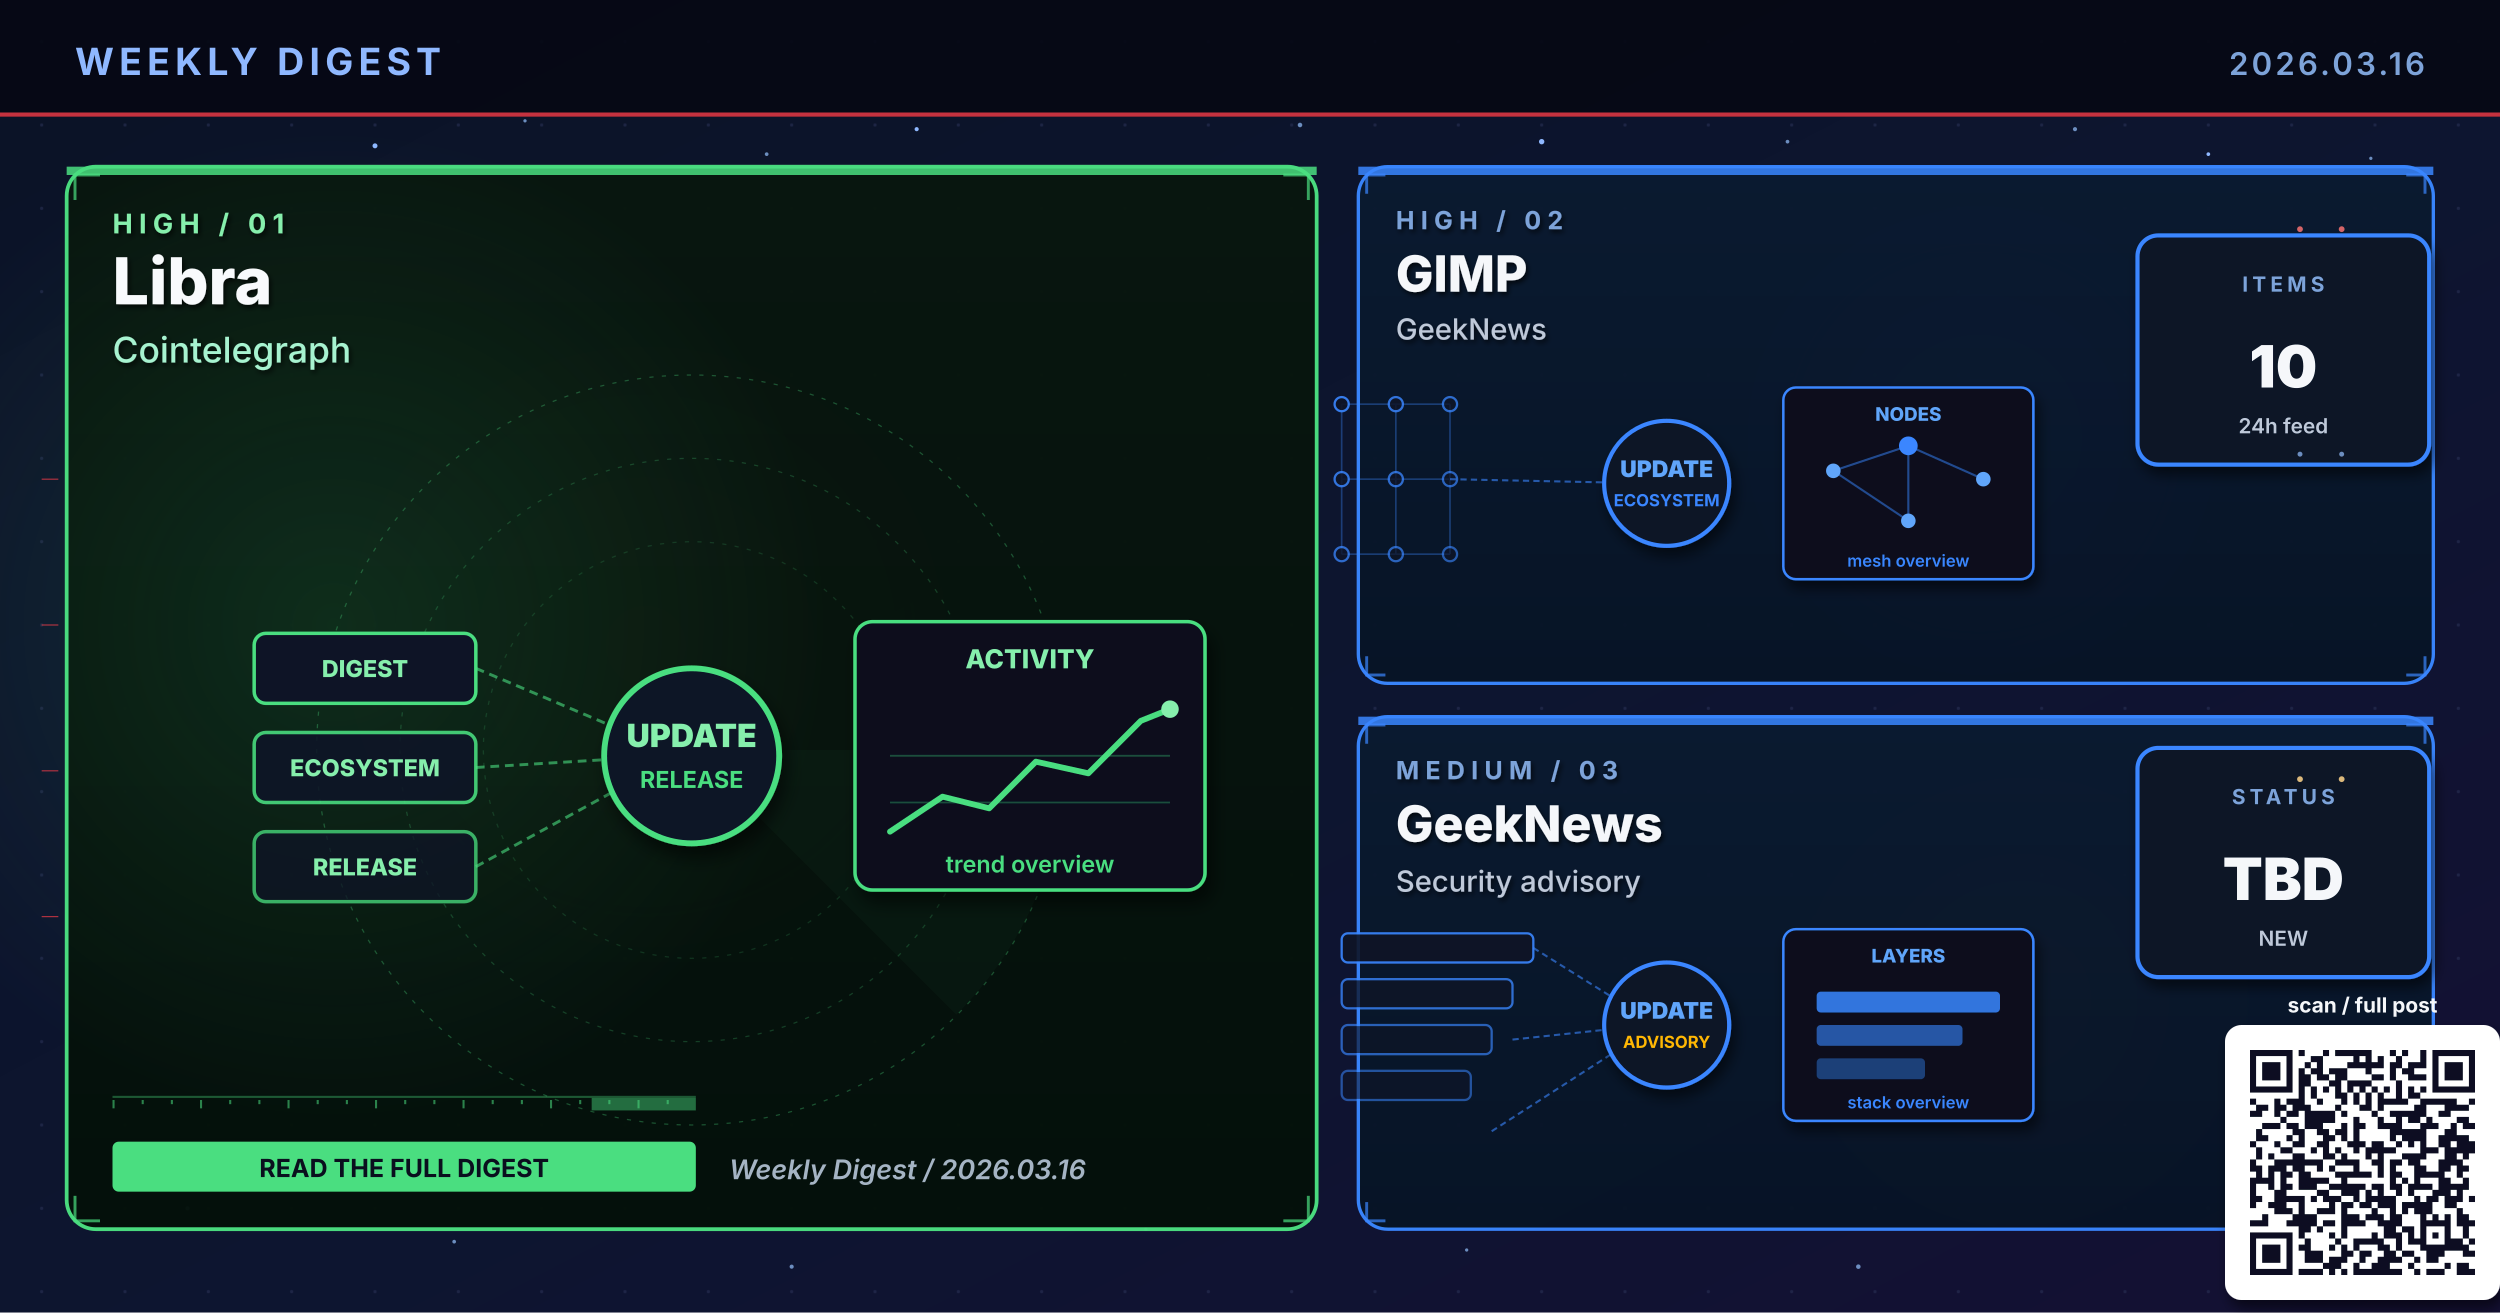
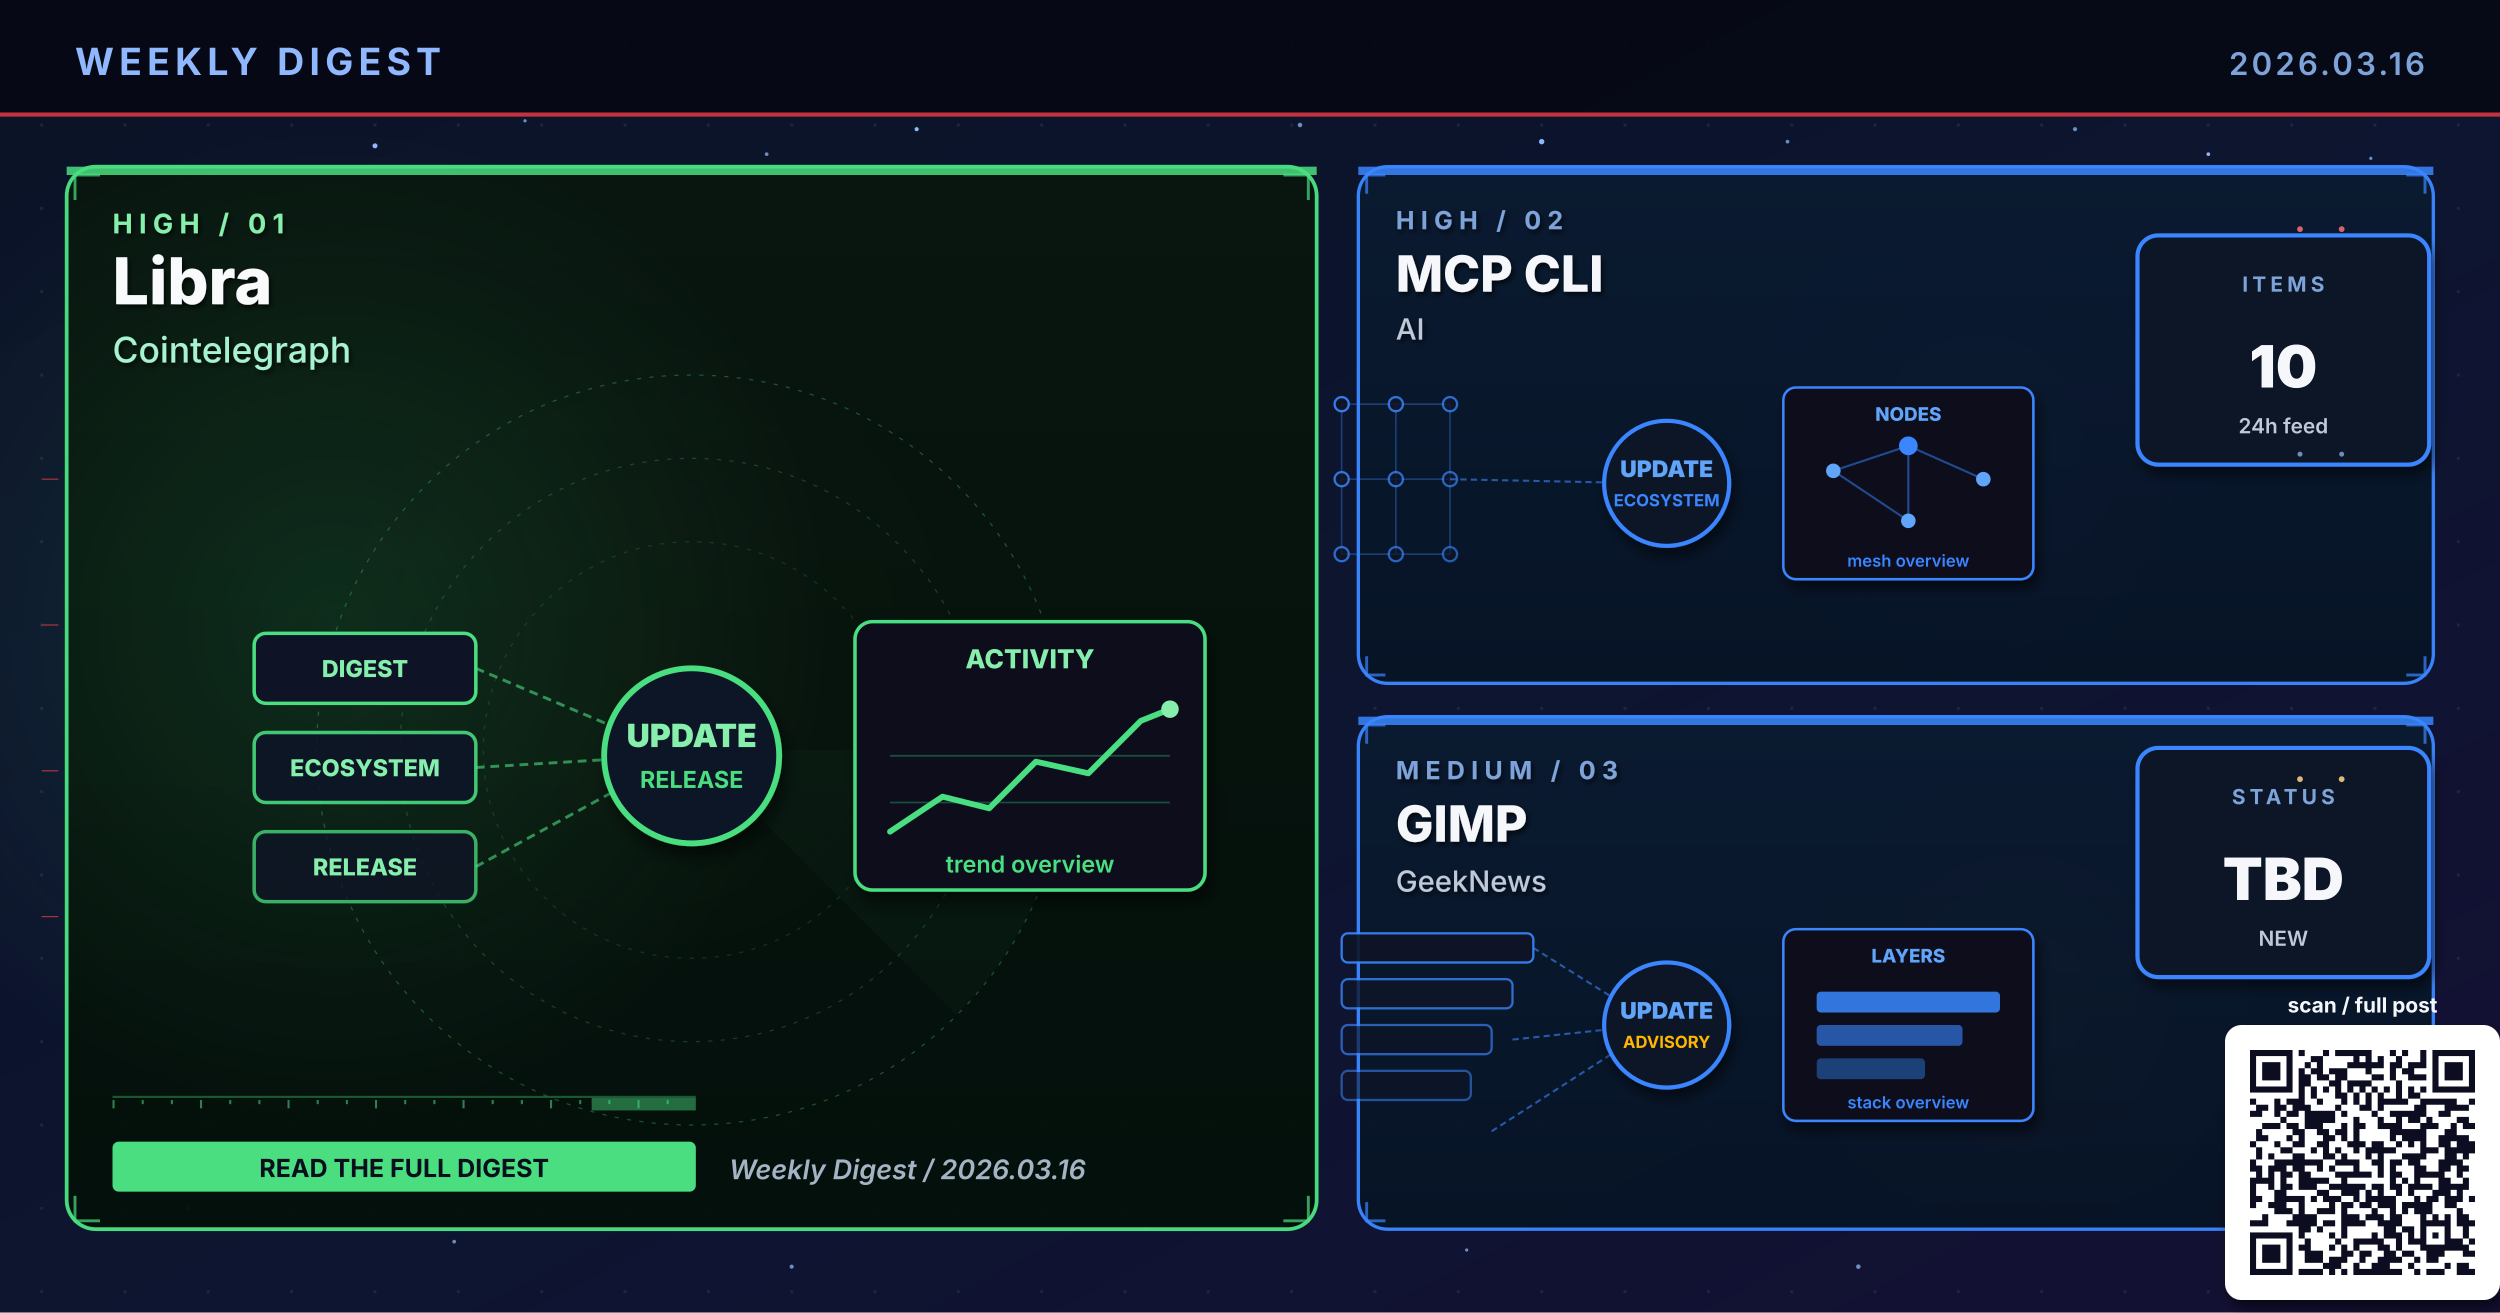
- <svg xmlns="http://www.w3.org/2000/svg" viewBox="0 0 1200 630" width="1200" height="630" role="img" aria-label="Weekly digest cover 2026.03.16: Libra, GIMP, GeekNews">
+ <svg xmlns="http://www.w3.org/2000/svg" viewBox="0 0 1200 630" width="1200" height="630" role="img" aria-label="Weekly digest cover 2026.03.16: Libra, MCP CLI, GIMP">
  <defs>
    <linearGradient id="bgSpread" x1="0%" y1="0%" x2="100%" y2="100%">
      <stop offset="0%" stop-color="#0B1326" />
      <stop offset="55%" stop-color="#0D1530" />
      <stop offset="100%" stop-color="#141034" />
    </linearGradient>
    <linearGradient id="heroPanel" x1="0%" y1="0%" x2="0%" y2="100%">
      <stop offset="0%" stop-color="#1A0A08" />
      <stop offset="100%" stop-color="#110608" />
    </linearGradient>
    <linearGradient id="heroPanelBlue" x1="0%" y1="0%" x2="0%" y2="100%">
      <stop offset="0%" stop-color="#0A1A30" />
      <stop offset="100%" stop-color="#071426" />
    </linearGradient>
    <linearGradient id="heroPanelAmber" x1="0%" y1="0%" x2="0%" y2="100%">
      <stop offset="0%" stop-color="#1A1208" />
      <stop offset="100%" stop-color="#120E06" />
    </linearGradient>
    <linearGradient id="heroPanelGreen" x1="0%" y1="0%" x2="0%" y2="100%">
      <stop offset="0%" stop-color="#08160E" />
      <stop offset="100%" stop-color="#04100A" />
    </linearGradient>
    <linearGradient id="heroPanelPurple" x1="0%" y1="0%" x2="0%" y2="100%">
      <stop offset="0%" stop-color="#110629" />
      <stop offset="100%" stop-color="#0A0418" />
    </linearGradient>
    <radialGradient id="hotRed" cx="50%" cy="50%" r="50%">
      <stop offset="0%" stop-color="#E63946" stop-opacity="0.6" />
      <stop offset="100%" stop-color="#E63946" stop-opacity="0" />
    </radialGradient>
    <radialGradient id="hotBlue" cx="50%" cy="50%" r="50%">
      <stop offset="0%" stop-color="#3A86FF" stop-opacity="0.5" />
      <stop offset="100%" stop-color="#3A86FF" stop-opacity="0" />
    </radialGradient>
    <radialGradient id="hotAmber" cx="50%" cy="50%" r="50%">
      <stop offset="0%" stop-color="#FFB703" stop-opacity="0.45" />
      <stop offset="100%" stop-color="#FFB703" stop-opacity="0" />
    </radialGradient>
    <radialGradient id="hotGreen" cx="50%" cy="50%" r="50%">
      <stop offset="0%" stop-color="#4ADE80" stop-opacity="0.45" />
      <stop offset="100%" stop-color="#4ADE80" stop-opacity="0" />
    </radialGradient>
    <radialGradient id="hotPurple" cx="50%" cy="50%" r="50%">
      <stop offset="0%" stop-color="#A78BFA" stop-opacity="0.45" />
      <stop offset="100%" stop-color="#A78BFA" stop-opacity="0" />
    </radialGradient>
    <pattern id="envGrid" x="0" y="0" width="40" height="40" patternUnits="userSpaceOnUse">
      <circle cx="20" cy="20" r="0.8" fill="#2A3256" opacity="0.55" />
    </pattern>
    <filter id="softShadow" x="-10%" y="-10%" width="130%" height="130%">
      <feGaussianBlur in="SourceAlpha" stdDeviation="3" />
      <feOffset dx="2" dy="4" />
      <feComponentTransfer>
        <feFuncA type="linear" slope="0.55" />
      </feComponentTransfer>
      <feMerge>
        <feMergeNode />
        <feMergeNode in="SourceGraphic" />
      </feMerge>
    </filter>
    <filter id="textShadow" x="-10%" y="-10%" width="130%" height="130%">
      <feGaussianBlur in="SourceAlpha" stdDeviation="1.2" />
      <feOffset dx="1" dy="1.5" />
      <feComponentTransfer>
        <feFuncA type="linear" slope="0.7" />
      </feComponentTransfer>
      <feMerge>
        <feMergeNode />
        <feMergeNode in="SourceGraphic" />
      </feMerge>
    </filter>
  </defs>
  <rect width="1200" height="630" fill="url(#bgSpread)" />
  <rect width="1200" height="630" fill="url(#envGrid)" />
  <circle cx="310" cy="310" r="160" fill="url(#hotRed)">
    <animate attributeName="opacity" values="0.6;1;0.6" dur="5.8s" repeatCount="indefinite" />
  </circle>
  <circle cx="950" cy="210" r="120" fill="url(#hotBlue)">
    <animate attributeName="opacity" values="0.45;0.85;0.45" dur="6.4s" repeatCount="indefinite" />
  </circle>
  <circle cx="970" cy="480" r="110" fill="url(#hotAmber)">
    <animate attributeName="opacity" values="0.4;0.75;0.4" dur="7.1s" repeatCount="indefinite" />
  </circle>
  <g fill="#8FB8FF">
    <circle cx="180" cy="70" r="1.2">
      <animate attributeName="opacity" values="0.2;1;0.2" dur="3.4s" repeatCount="indefinite" />
    </circle>
    <circle cx="440" cy="62" r="1">
      <animate attributeName="opacity" values="0.2;0.9;0.2" dur="4.2s" repeatCount="indefinite" />
    </circle>
    <circle cx="740" cy="68" r="1.3">
      <animate attributeName="opacity" values="0.25;1;0.25" dur="3.9s" repeatCount="indefinite" />
    </circle>
    <circle cx="1060" cy="74" r="0.9">
      <animate attributeName="opacity" values="0.2;0.85;0.2" dur="5.1s" repeatCount="indefinite" />
    </circle>
    <circle cx="90" cy="580" r="1">
      <animate attributeName="opacity" values="0.15;0.8;0.15" dur="4.7s" repeatCount="indefinite" />
    </circle>
    <circle cx="550" cy="590" r="0.8">
      <animate attributeName="opacity" values="0.2;0.75;0.2" dur="3.6s" begin="0.5s" repeatCount="indefinite" />
    </circle>
  </g>
  <g fill="#7DA3D9" opacity="0.85">
    <circle cx="252" cy="58" r="0.8">
      <animate attributeName="opacity" values="0.15;0.7;0.15" dur="4.3s" repeatCount="indefinite" />
    </circle>
    <circle cx="368" cy="74" r="0.9">
      <animate attributeName="opacity" values="0.2;0.85;0.2" dur="3.8s" begin="0.4s" repeatCount="indefinite" />
    </circle>
    <circle cx="624" cy="60" r="1.1">
      <animate attributeName="opacity" values="0.25;0.95;0.25" dur="4.5s" repeatCount="indefinite" />
    </circle>
    <circle cx="858" cy="68" r="0.9">
      <animate attributeName="opacity" values="0.2;0.8;0.2" dur="3.6s" begin="0.6s" repeatCount="indefinite" />
    </circle>
    <circle cx="996" cy="62" r="1.0">
      <animate attributeName="opacity" values="0.2;0.9;0.2" dur="4.0s" begin="0.2s" repeatCount="indefinite" />
    </circle>
    <circle cx="1138" cy="76" r="0.8">
      <animate attributeName="opacity" values="0.15;0.7;0.15" dur="5.2s" begin="0.5s" repeatCount="indefinite" />
    </circle>
    <circle cx="218" cy="596" r="0.9">
      <animate attributeName="opacity" values="0.18;0.75;0.18" dur="4.6s" begin="0.3s" repeatCount="indefinite" />
    </circle>
    <circle cx="380" cy="608" r="1.0">
      <animate attributeName="opacity" values="0.2;0.85;0.2" dur="3.9s" begin="0.7s" repeatCount="indefinite" />
    </circle>
    <circle cx="704" cy="600" r="0.8">
      <animate attributeName="opacity" values="0.18;0.7;0.18" dur="4.2s" begin="0.4s" repeatCount="indefinite" />
    </circle>
    <circle cx="892" cy="608" r="1.1">
      <animate attributeName="opacity" values="0.22;0.9;0.22" dur="4.7s" begin="0.6s" repeatCount="indefinite" />
    </circle>
    <circle cx="1078" cy="600" r="0.9">
      <animate attributeName="opacity" values="0.2;0.85;0.2" dur="3.6s" begin="0.8s" repeatCount="indefinite" />
    </circle>
  </g>
  <rect x="0" y="0" width="1200" height="56" fill="#050813" opacity="0.92" />
  <text x="36" y="36" font-family="Inter, Helvetica, Arial, sans-serif" font-size="18" font-weight="700" fill="#8FB8FF" letter-spacing="2.5">WEEKLY DIGEST</text>
  <text x="1164" y="36" font-family="Inter, Helvetica, Arial, sans-serif" font-size="15" font-weight="600" fill="#7DA3D9" letter-spacing="1.5" text-anchor="end">2026.03.16</text>
  <rect x="0" y="54" width="1200" height="2" fill="#E63946" opacity="0.85">
    <animate attributeName="opacity" values="0.4;1;0.4" dur="4.8s" repeatCount="indefinite" />
  </rect>
  <rect x="32" y="80" width="600" height="510" rx="14" ry="14" fill="url(#heroPanelGreen)" stroke="#4ADE80" stroke-width="1.8" opacity="0.98" />
  <circle cx="160" cy="300" r="240" fill="url(#hotGreen)" opacity="0.28" />
  <rect x="32" y="80" width="600" height="4" fill="#4ADE80" opacity="0.85">
    <animate attributeName="opacity" values="0.5;1;0.5" dur="3.4s" repeatCount="indefinite" />
  </rect>
  <g filter="url(#textShadow)">
    <text x="54" y="112" font-family="Inter, Helvetica, Arial, sans-serif" font-size="13" font-weight="700" fill="#86EFAC" letter-spacing="3">HIGH  /  01</text>
    <text x="54" y="146" font-family="Inter, Helvetica, Arial, sans-serif" font-size="31" font-weight="800" fill="#F8FAFC">Libra</text>
    <text x="54" y="174" font-family="Inter, Helvetica, Arial, sans-serif" font-size="17" font-weight="500" fill="#A7F3D0">Cointelegraph</text>
  </g>
  <g transform="translate(332,360)" opacity="0.32">
    <circle r="180" fill="none" stroke="#4ADE80" stroke-width="0.6" stroke-dasharray="2 4" />
    <circle r="140" fill="none" stroke="#4ADE80" stroke-width="0.6" stroke-dasharray="2 4" opacity="0.7" />
    <circle r="100" fill="none" stroke="#4ADE80" stroke-width="0.6" stroke-dasharray="2 4" opacity="0.5" />
    <g>
      <path d="M0 0 L180 0 A180 180 0 0 1 127 127 Z" fill="#4ADE80" opacity="0.10" />
      <animateTransform attributeName="transform" type="rotate" from="0" to="360" dur="14s" repeatCount="indefinite" />
    </g>
  </g>
  <g stroke="#4ADE80" stroke-width="1.4" fill="none" opacity="0.7">
    <path d="M36 96 L36 84 L48 84" />
    <path d="M616 84 L628 84 L628 96" />
    <path d="M36 574 L36 586 L48 586" />
    <path d="M616 586 L628 586 L628 574" />
  </g>
  <g>
    <rect x="54" y="526" width="280" height="1" fill="#4ADE80" opacity="0.35" />
    <rect x="54" y="528" width="1" height="4" fill="#4ADE80" opacity="0.55" />
    <rect x="68" y="528" width="1" height="2" fill="#4ADE80" opacity="0.55" />
    <rect x="82" y="528" width="1" height="2" fill="#4ADE80" opacity="0.55" />
    <rect x="96" y="528" width="1" height="4" fill="#4ADE80" opacity="0.55" />
    <rect x="110" y="528" width="1" height="2" fill="#4ADE80" opacity="0.55" />
    <rect x="124" y="528" width="1" height="2" fill="#4ADE80" opacity="0.55" />
    <rect x="138" y="528" width="1" height="4" fill="#4ADE80" opacity="0.55" />
    <rect x="152" y="528" width="1" height="2" fill="#4ADE80" opacity="0.55" />
    <rect x="166" y="528" width="1" height="2" fill="#4ADE80" opacity="0.55" />
    <rect x="180" y="528" width="1" height="4" fill="#4ADE80" opacity="0.55" />
    <rect x="194" y="528" width="1" height="2" fill="#4ADE80" opacity="0.55" />
    <rect x="208" y="528" width="1" height="2" fill="#4ADE80" opacity="0.55" />
    <rect x="222" y="528" width="1" height="4" fill="#4ADE80" opacity="0.55" />
    <rect x="236" y="528" width="1" height="2" fill="#4ADE80" opacity="0.55" />
    <rect x="250" y="528" width="1" height="2" fill="#4ADE80" opacity="0.55" />
    <rect x="264" y="528" width="1" height="4" fill="#4ADE80" opacity="0.55" />
    <rect x="278" y="528" width="1" height="2" fill="#4ADE80" opacity="0.55" />
    <rect x="292" y="528" width="1" height="2" fill="#4ADE80" opacity="0.55" />
    <rect x="306" y="528" width="1" height="4" fill="#4ADE80" opacity="0.55" />
    <rect x="320" y="528" width="1" height="2" fill="#4ADE80" opacity="0.55" />
    <rect x="284" y="527" width="50" height="6" fill="#4ADE80" opacity="0.45">
      <animate attributeName="x" values="54;284;54" dur="6.4s" repeatCount="indefinite" />
      <animate attributeName="opacity" values="0.2;0.7;0.2" dur="6.4s" repeatCount="indefinite" />
    </rect>
  </g>
  <g transform="translate(332,360) scale(1.4)">
    <g font-family="Inter, monospace" font-size="8" font-weight="800">
      <g transform="translate(-150,-40)">
        <rect x="0" y="0" width="76" height="24" rx="4" fill="#0E1426" stroke="#4ADE80" stroke-width="1.2" />
        <text x="38" y="15" text-anchor="middle" fill="#86EFAC">DIGEST</text>
      </g>
      <g transform="translate(-150,-6)">
        <rect x="0" y="0" width="76" height="24" rx="4" fill="#0E1426" stroke="#4ADE80" stroke-width="1.2" opacity="0.88" />
        <text x="38" y="15" text-anchor="middle" fill="#86EFAC">ECOSYSTEM</text>
      </g>
      <g transform="translate(-150,28)">
        <rect x="0" y="0" width="76" height="24" rx="4" fill="#0E1426" stroke="#4ADE80" stroke-width="1.2" opacity="0.76" />
        <text x="38" y="15" text-anchor="middle" fill="#86EFAC">RELEASE</text>
      </g>
    </g>
    <g stroke="#4ADE80" stroke-width="1" stroke-dasharray="3 2" fill="none" opacity="0.6">
      <line x1="-74" y1="-28" x2="-8" y2="0" />
      <line x1="-74" y1="6" x2="-8" y2="2" />
      <line x1="-74" y1="40" x2="-8" y2="4" />
    </g>
    <g fill="#86EFAC">
      <circle r="2">
        <animateMotion path="M-74 -28 L-8 0" dur="2.2s" repeatCount="indefinite" />
      </circle>
      <circle r="2">
        <animateMotion path="M-74 6 L-8 2" dur="2s" begin="0.4s" repeatCount="indefinite" />
      </circle>
      <circle r="2">
        <animateMotion path="M-74 40 L-8 4" dur="2.4s" begin="0.8s" repeatCount="indefinite" />
      </circle>
    </g>
    <circle cx="0" cy="2" r="30" fill="#0A1326" stroke="#4ADE80" stroke-width="2" filter="url(#softShadow)">
      <animate attributeName="r" values="28;33;28" dur="3.4s" repeatCount="indefinite" />
    </circle>
    <text x="0" y="-1" text-anchor="middle" font-family="Inter, monospace" font-size="11" font-weight="900" fill="#86EFAC">UPDATE</text>
    <text x="0" y="13" text-anchor="middle" font-family="Inter, monospace" font-size="8" font-weight="700" fill="#4ADE80">RELEASE</text>
    <g transform="translate(56,-44)" filter="url(#softShadow)">
      <rect x="0" y="0" width="120" height="92" rx="6" fill="#0A0F1E" stroke="#4ADE80" stroke-width="1.2" />
      <text x="60" y="16" text-anchor="middle" font-family="Inter, monospace" font-size="9" font-weight="800" fill="#86EFAC">ACTIVITY</text>
      <polyline points="12,72 30,60 46,64 62,48 80,52 98,34 108,30" fill="none" stroke="#4ADE80" stroke-width="2" stroke-linecap="round" stroke-linejoin="round" />
      <circle cx="108" cy="30" r="3" fill="#86EFAC">
        <animate attributeName="opacity" values="0.5;1;0.5" dur="2s" repeatCount="indefinite" />
      </circle>
      <g stroke="#4ADE80" stroke-width="0.6" opacity="0.3">
        <line x1="12" y1="46" x2="108" y2="46" />
        <line x1="12" y1="62" x2="108" y2="62" />
      </g>
      <text x="60" y="86" text-anchor="middle" font-family="Inter, monospace" font-size="8" font-weight="600" fill="#4ADE80">trend overview</text>
    </g>
  </g>
  <g transform="translate(54,548)">
    <rect x="0" y="0" width="280" height="24" rx="3" fill="#4ADE80" />
    <text x="140" y="17" text-anchor="middle" font-family="Inter, Helvetica, Arial, sans-serif" font-size="12" font-weight="700" fill="#0A0F1E">READ THE FULL DIGEST</text>
  </g>
  <text x="350" y="566" font-family="Inter, Helvetica, Arial, sans-serif" font-size="13" font-weight="600" fill="#A5B4C4" font-style="italic">Weekly Digest  /  2026.03.16</text>
  <rect x="652" y="80" width="516" height="248" rx="14" ry="14" fill="url(#heroPanelBlue)" stroke="#3A86FF" stroke-width="1.6" opacity="0.97" />
  <rect x="652" y="80" width="516" height="4" fill="#3A86FF" opacity="0.85">
    <animate attributeName="opacity" values="0.5;1;0.5" dur="4.2s" repeatCount="indefinite" />
  </rect>
  <g filter="url(#textShadow)">
    <text x="670" y="110" font-family="Inter, Helvetica, Arial, sans-serif" font-size="12" font-weight="700" fill="#7DA3D9" letter-spacing="3">HIGH  /  02</text>
-     <text x="670" y="140" font-family="Inter, Helvetica, Arial, sans-serif" font-size="24" font-weight="800" fill="#F5F7FA">GIMP</text>
-     <text x="670" y="163" font-family="Inter, Helvetica, Arial, sans-serif" font-size="14" font-weight="500" fill="#BFC9D9">GeekNews</text>
+     <text x="670" y="140" font-family="Inter, Helvetica, Arial, sans-serif" font-size="24" font-weight="800" fill="#F5F7FA">MCP CLI</text>
+     <text x="670" y="163" font-family="Inter, Helvetica, Arial, sans-serif" font-size="14" font-weight="500" fill="#BFC9D9">AI</text>
  </g>
  <g stroke="#3A86FF" stroke-width="1.4" fill="none" opacity="0.7">
    <path d="M656 93 L656 84 L665 84" />
    <path d="M1155 84 L1164 84 L1164 93" />
    <path d="M656 315 L656 324 L665 324" />
    <path d="M1155 324 L1164 324 L1164 315" />
  </g>
  <g transform="translate(800,230)">
    <g stroke="#3A86FF" stroke-width="0.8" opacity="0.35">
      <line x1="-156" y1="-36" x2="-130" y2="-36" />
      <line x1="-156" y1="-36" x2="-156" y2="0" />
      <line x1="-130" y1="-36" x2="-104" y2="-36" />
      <line x1="-130" y1="-36" x2="-130" y2="0" />
      <line x1="-104" y1="-36" x2="-104" y2="0" />
      <line x1="-156" y1="0" x2="-130" y2="0" />
      <line x1="-156" y1="0" x2="-156" y2="36" />
      <line x1="-130" y1="0" x2="-104" y2="0" />
      <line x1="-130" y1="0" x2="-130" y2="36" />
      <line x1="-104" y1="0" x2="-104" y2="36" />
      <line x1="-156" y1="36" x2="-130" y2="36" />
      <line x1="-130" y1="36" x2="-104" y2="36" />
    </g>
    <circle cx="-156" cy="-36" r="3.4" fill="#0E1426" stroke="#3A86FF" stroke-width="1.1" opacity="0.90" />
    <circle cx="-130" cy="-36" r="3.4" fill="#0E1426" stroke="#3A86FF" stroke-width="1.1" opacity="0.83" />
    <circle cx="-104" cy="-36" r="3.4" fill="#0E1426" stroke="#3A86FF" stroke-width="1.1" opacity="0.76" />
    <circle cx="-156" cy="0" r="3.4" fill="#0E1426" stroke="#3A86FF" stroke-width="1.1" opacity="0.83" />
    <circle cx="-130" cy="0" r="3.4" fill="#0E1426" stroke="#3A86FF" stroke-width="1.1" opacity="0.76" />
    <circle cx="-104" cy="0" r="3.4" fill="#0E1426" stroke="#3A86FF" stroke-width="1.1" opacity="0.69" />
    <circle cx="-156" cy="36" r="3.4" fill="#0E1426" stroke="#3A86FF" stroke-width="1.1" opacity="0.76" />
    <circle cx="-130" cy="36" r="3.4" fill="#0E1426" stroke="#3A86FF" stroke-width="1.1" opacity="0.69" />
    <circle cx="-104" cy="36" r="3.4" fill="#0E1426" stroke="#3A86FF" stroke-width="1.1" opacity="0.62" />
    <line x1="-104" y1="0" x2="-8" y2="2" stroke="#3A86FF" stroke-width="1" stroke-dasharray="3 2" opacity="0.6" />
    <g fill="#60A5FA">
      <circle r="2">
        <animateMotion path="M-104 0 L-8 2" dur="2.3s" repeatCount="indefinite" />
      </circle>
    </g>
    <circle cx="0" cy="2" r="30" fill="#0A1326" stroke="#3A86FF" stroke-width="2" filter="url(#softShadow)">
      <animate attributeName="r" values="28;33;28" dur="3.4s" repeatCount="indefinite" />
    </circle>
    <text x="0" y="-1" text-anchor="middle" font-family="Inter, monospace" font-size="11" font-weight="900" fill="#60A5FA">UPDATE</text>
    <text x="0" y="13" text-anchor="middle" font-family="Inter, monospace" font-size="8" font-weight="700" fill="#3A86FF">ECOSYSTEM</text>
    <g transform="translate(56,-44)" filter="url(#softShadow)">
      <rect x="0" y="0" width="120" height="92" rx="6" fill="#0A0F1E" stroke="#3A86FF" stroke-width="1.2" />
      <text x="60" y="16" text-anchor="middle" font-family="Inter, monospace" font-size="9" font-weight="800" fill="#60A5FA">NODES</text>
      <g stroke="#3A86FF" stroke-width="1" opacity="0.5">
        <line x1="24" y1="40" x2="60" y2="28" />
        <line x1="60" y1="28" x2="96" y2="44" />
        <line x1="60" y1="28" x2="60" y2="64" />
        <line x1="24" y1="40" x2="60" y2="64" />
      </g>
      <g fill="#60A5FA">
        <circle cx="24" cy="40" r="3.5" />
        <circle cx="96" cy="44" r="3.5" />
        <circle cx="60" cy="64" r="3.5" />
      </g>
      <circle cx="60" cy="28" r="4.5" fill="#3A86FF" />
      <text x="60" y="86" text-anchor="middle" font-family="Inter, monospace" font-size="8" font-weight="600" fill="#3A86FF">mesh overview</text>
    </g>
  </g>
  <g transform="translate(1094,168)" filter="url(#softShadow)">
    <rect x="-68" y="-55" width="140" height="110" rx="10" fill="#071426" stroke="#3A86FF" stroke-width="2" />
    <text x="2" y="-28" text-anchor="middle" font-family="Inter, Helvetica, Arial, sans-serif" font-size="10" font-weight="700" letter-spacing="2" fill="#7DA3D9">ITEMS</text>
    <text x="2" y="18" text-anchor="middle" font-family="Inter, Helvetica, Arial, sans-serif" font-size="28" font-weight="900" fill="#F5F7FA">10</text>
    <text x="2" y="40" text-anchor="middle" font-family="Inter, Helvetica, Arial, sans-serif" font-size="10" font-weight="600" fill="#BFC9D9">24h feed</text>
  </g>
  <rect x="652" y="344" width="516" height="246" rx="14" ry="14" fill="url(#heroPanelBlue)" stroke="#3A86FF" stroke-width="1.6" opacity="0.97" />
  <rect x="652" y="344" width="516" height="4" fill="#3A86FF" opacity="0.85">
    <animate attributeName="opacity" values="0.5;1;0.5" dur="4.8s" repeatCount="indefinite" />
  </rect>
  <g filter="url(#textShadow)">
    <text x="670" y="374" font-family="Inter, Helvetica, Arial, sans-serif" font-size="12" font-weight="700" fill="#7DA3D9" letter-spacing="3">MEDIUM  /  03</text>
-     <text x="670" y="404" font-family="Inter, Helvetica, Arial, sans-serif" font-size="24" font-weight="800" fill="#F5F7FA">GeekNews</text>
-     <text x="670" y="428" font-family="Inter, Helvetica, Arial, sans-serif" font-size="14" font-weight="500" fill="#BFC9D9">Security advisory</text>
+     <text x="670" y="404" font-family="Inter, Helvetica, Arial, sans-serif" font-size="24" font-weight="800" fill="#F5F7FA">GIMP</text>
+     <text x="670" y="428" font-family="Inter, Helvetica, Arial, sans-serif" font-size="14" font-weight="500" fill="#BFC9D9">GeekNews</text>
  </g>
  <g stroke="#3A86FF" stroke-width="1.4" fill="none" opacity="0.7">
    <path d="M656 357 L656 348 L665 348" />
    <path d="M1155 348 L1164 348 L1164 357" />
    <path d="M656 577 L656 586 L665 586" />
    <path d="M1155 586 L1164 586 L1164 577" />
  </g>
  <g transform="translate(800,490)">
    <rect x="-156" y="-42" width="92" height="14" rx="3" fill="#0E1426" stroke="#3A86FF" stroke-width="1.1" opacity="0.90" />
    <rect x="-156" y="-20" width="82" height="14" rx="3" fill="#0E1426" stroke="#3A86FF" stroke-width="1.1" opacity="0.78" />
    <rect x="-156" y="2" width="72" height="14" rx="3" fill="#0E1426" stroke="#3A86FF" stroke-width="1.1" opacity="0.66" />
    <rect x="-156" y="24" width="62" height="14" rx="3" fill="#0E1426" stroke="#3A86FF" stroke-width="1.1" opacity="0.54" />
    <g stroke="#3A86FF" stroke-width="1" stroke-dasharray="3 2" fill="none" opacity="0.6">
      <line x1="-64" y1="-35" x2="-8" y2="0" />
      <line x1="-74" y1="9" x2="-8" y2="2" />
      <line x1="-84" y1="53" x2="-8" y2="4" />
    </g>
    <g fill="#60A5FA">
      <circle r="2">
        <animateMotion path="M-74 9 L-8 2" dur="2.1s" repeatCount="indefinite" />
      </circle>
    </g>
    <circle cx="0" cy="2" r="30" fill="#0A1326" stroke="#3A86FF" stroke-width="2" filter="url(#softShadow)">
      <animate attributeName="r" values="28;33;28" dur="3.4s" repeatCount="indefinite" />
    </circle>
    <text x="0" y="-1" text-anchor="middle" font-family="Inter, monospace" font-size="11" font-weight="900" fill="#60A5FA">UPDATE</text>
    <text x="0" y="13" text-anchor="middle" font-family="Inter, monospace" font-size="8" font-weight="700" fill="#FFB703">ADVISORY</text>
    <g transform="translate(56,-44)" filter="url(#softShadow)">
      <rect x="0" y="0" width="120" height="92" rx="6" fill="#0A0F1E" stroke="#3A86FF" stroke-width="1.2" />
      <text x="60" y="16" text-anchor="middle" font-family="Inter, monospace" font-size="9" font-weight="800" fill="#60A5FA">LAYERS</text>
      <rect x="16" y="30" width="88" height="10" rx="2" fill="#3A86FF" opacity="0.85" />
      <rect x="16" y="46" width="70" height="10" rx="2" fill="#3A86FF" opacity="0.6" />
      <rect x="16" y="62" width="52" height="10" rx="2" fill="#3A86FF" opacity="0.4" />
      <text x="60" y="86" text-anchor="middle" font-family="Inter, monospace" font-size="8" font-weight="600" fill="#3A86FF">stack overview</text>
    </g>
  </g>
  <g transform="translate(1094,414)" filter="url(#softShadow)">
    <rect x="-68" y="-55" width="140" height="110" rx="10" fill="#071426" stroke="#3A86FF" stroke-width="2" />
    <text x="2" y="-28" text-anchor="middle" font-family="Inter, Helvetica, Arial, sans-serif" font-size="10" font-weight="700" letter-spacing="2" fill="#7DA3D9">STATUS</text>
    <text x="2" y="18" text-anchor="middle" font-family="Inter, Helvetica, Arial, sans-serif" font-size="28" font-weight="900" fill="#F5F7FA">TBD</text>
    <text x="2" y="40" text-anchor="middle" font-family="Inter, Helvetica, Arial, sans-serif" font-size="10" font-weight="600" fill="#BFC9D9">NEW</text>
  </g>
  <g opacity="0.85">
    <g fill="#F87171">
      <circle cx="1104" cy="110" r="1.4">
        <animate attributeName="opacity" values="0.2;1;0.2" dur="1.8s" repeatCount="indefinite" />
      </circle>
      <circle cx="1124" cy="110" r="1.4">
        <animate attributeName="opacity" values="0.2;1;0.2" dur="1.4s" begin="0.3s" repeatCount="indefinite" />
      </circle>
    </g>
    <g fill="#7DA3D9">
      <circle cx="1104" cy="218" r="1.2">
        <animate attributeName="opacity" values="0.2;1;0.2" dur="2s" repeatCount="indefinite" />
      </circle>
      <circle cx="1124" cy="218" r="1.2">
        <animate attributeName="opacity" values="0.2;1;0.2" dur="1.6s" begin="0.4s" repeatCount="indefinite" />
      </circle>
    </g>
    <g fill="#FFD58A">
      <circle cx="1104" cy="374" r="1.4">
        <animate attributeName="opacity" values="0.2;1;0.2" dur="1.8s" repeatCount="indefinite" />
      </circle>
      <circle cx="1124" cy="374" r="1.4">
        <animate attributeName="opacity" values="0.2;1;0.2" dur="1.6s" begin="0.3s" repeatCount="indefinite" />
      </circle>
    </g>
    <g stroke="#E63946" stroke-width="0.5" fill="none">
      <path d="M20 230 L28 230">
        <animate attributeName="stroke-opacity" values="0;0.7;0" dur="2s" repeatCount="indefinite" />
      </path>
      <path d="M20 300 L28 300">
        <animate attributeName="stroke-opacity" values="0;0.7;0" dur="2.3s" begin="0.3s" repeatCount="indefinite" />
      </path>
      <path d="M20 370 L28 370">
        <animate attributeName="stroke-opacity" values="0;0.7;0" dur="1.9s" begin="0.6s" repeatCount="indefinite" />
      </path>
      <path d="M20 440 L28 440">
        <animate attributeName="stroke-opacity" values="0;0.7;0" dur="2.1s" begin="0.9s" repeatCount="indefinite" />
      </path>
    </g>
  </g>
  <g transform="translate(1080,504)" filter="url(#softShadow)">
    <rect x="-12" y="-12" width="132" height="132" rx="8" fill="#FFFFFF" />
    <path fill="#0A1020" d="M0.0 0.0h20.432v2.919h-20.432z M23.351 0.0h2.919v2.919h-2.919z M35.027 0.0h2.919v2.919h-2.919z M40.865 0.0h17.514v2.919h-17.514z M67.135 0.0h2.919v2.919h-2.919z M72.973 0.0h2.919v2.919h-2.919z M81.73 0.0h2.919v2.919h-2.919z M87.568 0.0h20.432v2.919h-20.432z M0.0 2.919h2.919v2.919h-2.919z M17.514 2.919h2.919v2.919h-2.919z M29.189 2.919h5.838v2.919h-5.838z M49.622 2.919h2.919v2.919h-2.919z M55.459 2.919h2.919v2.919h-2.919z M61.297 2.919h2.919v2.919h-2.919z M70.054 2.919h2.919v2.919h-2.919z M81.73 2.919h2.919v2.919h-2.919z M87.568 2.919h2.919v2.919h-2.919z M105.081 2.919h2.919v2.919h-2.919z M0.0 5.838h2.919v2.919h-2.919z M5.838 5.838h8.757v2.919h-8.757z M17.514 5.838h2.919v2.919h-2.919z M26.27 5.838h2.919v2.919h-2.919z M32.108 5.838h2.919v2.919h-2.919z M46.703 5.838h17.514v2.919h-17.514z M67.135 5.838h5.838v2.919h-5.838z M75.892 5.838h8.757v2.919h-8.757z M87.568 5.838h2.919v2.919h-2.919z M93.405 5.838h8.757v2.919h-8.757z M105.081 5.838h2.919v2.919h-2.919z M0.0 8.757h2.919v2.919h-2.919z M5.838 8.757h8.757v2.919h-8.757z M17.514 8.757h2.919v2.919h-2.919z M23.351 8.757h2.919v2.919h-2.919z M29.189 8.757h5.838v2.919h-5.838z M37.946 8.757h8.757v2.919h-8.757z M55.459 8.757h2.919v2.919h-2.919z M67.135 8.757h2.919v2.919h-2.919z M72.973 8.757h5.838v2.919h-5.838z M87.568 8.757h2.919v2.919h-2.919z M93.405 8.757h8.757v2.919h-8.757z M105.081 8.757h2.919v2.919h-2.919z M0.0 11.676h2.919v2.919h-2.919z M5.838 11.676h8.757v2.919h-8.757z M17.514 11.676h2.919v2.919h-2.919z M23.351 11.676h5.838v2.919h-5.838z M32.108 11.676h5.838v2.919h-5.838z M40.865 11.676h5.838v2.919h-5.838z M58.378 11.676h5.838v2.919h-5.838z M67.135 11.676h2.919v2.919h-2.919z M75.892 11.676h8.757v2.919h-8.757z M87.568 11.676h2.919v2.919h-2.919z M93.405 11.676h8.757v2.919h-8.757z M105.081 11.676h2.919v2.919h-2.919z M0.0 14.595h2.919v2.919h-2.919z M17.514 14.595h2.919v2.919h-2.919z M23.351 14.595h5.838v2.919h-5.838z M37.946 14.595h5.838v2.919h-5.838z M46.703 14.595h11.676v2.919h-11.676z M70.054 14.595h2.919v2.919h-2.919z M87.568 14.595h2.919v2.919h-2.919z M105.081 14.595h2.919v2.919h-2.919z M0.0 17.514h20.432v2.919h-20.432z M23.351 17.514h2.919v2.919h-2.919z M29.189 17.514h2.919v2.919h-2.919z M35.027 17.514h2.919v2.919h-2.919z M40.865 17.514h2.919v2.919h-2.919z M46.703 17.514h2.919v2.919h-2.919z M52.541 17.514h2.919v2.919h-2.919z M58.378 17.514h2.919v2.919h-2.919z M64.216 17.514h2.919v2.919h-2.919z M70.054 17.514h2.919v2.919h-2.919z M75.892 17.514h2.919v2.919h-2.919z M81.73 17.514h2.919v2.919h-2.919z M87.568 17.514h20.432v2.919h-20.432z M23.351 20.432h2.919v2.919h-2.919z M29.189 20.432h2.919v2.919h-2.919z M40.865 20.432h5.838v2.919h-5.838z M49.622 20.432h2.919v2.919h-2.919z M55.459 20.432h2.919v2.919h-2.919z M61.297 20.432h2.919v2.919h-2.919z M70.054 20.432h2.919v2.919h-2.919z M75.892 20.432h5.838v2.919h-5.838z M0.0 23.351h2.919v2.919h-2.919z M11.676 23.351h2.919v2.919h-2.919z M17.514 23.351h8.757v2.919h-8.757z M32.108 23.351h2.919v2.919h-2.919z M43.784 23.351h2.919v2.919h-2.919z M49.622 23.351h2.919v2.919h-2.919z M55.459 23.351h2.919v2.919h-2.919z M61.297 23.351h14.595v2.919h-14.595z M81.73 23.351h17.514v2.919h-17.514z M105.081 23.351h2.919v2.919h-2.919z M2.919 26.27h5.838v2.919h-5.838z M11.676 26.27h5.838v2.919h-5.838z M20.432 26.27h8.757v2.919h-8.757z M40.865 26.27h2.919v2.919h-2.919z M52.541 26.27h5.838v2.919h-5.838z M61.297 26.27h2.919v2.919h-2.919z M78.811 26.27h5.838v2.919h-5.838z M93.405 26.27h11.676v2.919h-11.676z M0.0 29.189h5.838v2.919h-5.838z M11.676 29.189h2.919v2.919h-2.919z M17.514 29.189h5.838v2.919h-5.838z M26.27 29.189h14.595v2.919h-14.595z M43.784 29.189h2.919v2.919h-2.919z M58.378 29.189h2.919v2.919h-2.919z M67.135 29.189h17.514v2.919h-17.514z M90.486 29.189h5.838v2.919h-5.838z M14.595 32.108h2.919v2.919h-2.919z M26.27 32.108h14.595v2.919h-14.595z M49.622 32.108h2.919v2.919h-2.919z M61.297 32.108h2.919v2.919h-2.919z M70.054 32.108h2.919v2.919h-2.919z M75.892 32.108h5.838v2.919h-5.838z M84.649 32.108h2.919v2.919h-2.919z M99.243 32.108h5.838v2.919h-5.838z M5.838 35.027h8.757v2.919h-8.757z M17.514 35.027h5.838v2.919h-5.838z M26.27 35.027h8.757v2.919h-8.757z M43.784 35.027h2.919v2.919h-2.919z M49.622 35.027h5.838v2.919h-5.838z M61.297 35.027h11.676v2.919h-11.676z M81.73 35.027h8.757v2.919h-8.757z M96.324 35.027h2.919v2.919h-2.919z M102.162 35.027h5.838v2.919h-5.838z M2.919 37.946h2.919v2.919h-2.919z M20.432 37.946h5.838v2.919h-5.838z M32.108 37.946h5.838v2.919h-5.838z M40.865 37.946h5.838v2.919h-5.838z M49.622 37.946h2.919v2.919h-2.919z M67.135 37.946h17.514v2.919h-17.514z M93.405 37.946h5.838v2.919h-5.838z M2.919 40.865h5.838v2.919h-5.838z M17.514 40.865h2.919v2.919h-2.919z M23.351 40.865h2.919v2.919h-2.919z M35.027 40.865h5.838v2.919h-5.838z M43.784 40.865h2.919v2.919h-2.919z M49.622 40.865h2.919v2.919h-2.919z M67.135 40.865h2.919v2.919h-2.919z M72.973 40.865h11.676v2.919h-11.676z M90.486 40.865h14.595v2.919h-14.595z M0.0 43.784h2.919v2.919h-2.919z M11.676 43.784h2.919v2.919h-2.919z M20.432 43.784h5.838v2.919h-5.838z M32.108 43.784h5.838v2.919h-5.838z M46.703 43.784h8.757v2.919h-8.757z M58.378 43.784h5.838v2.919h-5.838z M70.054 43.784h2.919v2.919h-2.919z M75.892 43.784h2.919v2.919h-2.919z M81.73 43.784h2.919v2.919h-2.919z M90.486 43.784h5.838v2.919h-5.838z M99.243 43.784h8.757v2.919h-8.757z M2.919 46.703h2.919v2.919h-2.919z M14.595 46.703h5.838v2.919h-5.838z M29.189 46.703h2.919v2.919h-2.919z M35.027 46.703h2.919v2.919h-2.919z M40.865 46.703h2.919v2.919h-2.919z M49.622 46.703h2.919v2.919h-2.919z M55.459 46.703h14.595v2.919h-14.595z M81.73 46.703h8.757v2.919h-8.757z M93.405 46.703h14.595v2.919h-14.595z M2.919 49.622h2.919v2.919h-2.919z M8.757 49.622h2.919v2.919h-2.919z M20.432 49.622h5.838v2.919h-5.838z M35.027 49.622h5.838v2.919h-5.838z M43.784 49.622h2.919v2.919h-2.919z M55.459 49.622h2.919v2.919h-2.919z M61.297 49.622h2.919v2.919h-2.919z M72.973 49.622h11.676v2.919h-11.676z M93.405 49.622h5.838v2.919h-5.838z M102.162 49.622h2.919v2.919h-2.919z M0.0 52.541h2.919v2.919h-2.919z M11.676 52.541h23.351v2.919h-23.351z M40.865 52.541h11.676v2.919h-11.676z M58.378 52.541h5.838v2.919h-5.838z M67.135 52.541h5.838v2.919h-5.838z M75.892 52.541h5.838v2.919h-5.838z M90.486 52.541h11.676v2.919h-11.676z M0.0 55.459h5.838v2.919h-5.838z M8.757 55.459h8.757v2.919h-8.757z M20.432 55.459h5.838v2.919h-5.838z M32.108 55.459h2.919v2.919h-2.919z M37.946 55.459h2.919v2.919h-2.919z M49.622 55.459h2.919v2.919h-2.919z M61.297 55.459h2.919v2.919h-2.919z M67.135 55.459h2.919v2.919h-2.919z M78.811 55.459h5.838v2.919h-5.838z M90.486 55.459h5.838v2.919h-5.838z M99.243 55.459h5.838v2.919h-5.838z M2.919 58.378h2.919v2.919h-2.919z M8.757 58.378h2.919v2.919h-2.919z M14.595 58.378h5.838v2.919h-5.838z M23.351 58.378h5.838v2.919h-5.838z M40.865 58.378h17.514v2.919h-17.514z M61.297 58.378h2.919v2.919h-2.919z M67.135 58.378h5.838v2.919h-5.838z M78.811 58.378h14.595v2.919h-14.595z M99.243 58.378h2.919v2.919h-2.919z M0.0 61.297h11.676v2.919h-11.676z M14.595 61.297h2.919v2.919h-2.919z M23.351 61.297h14.595v2.919h-14.595z M43.784 61.297h2.919v2.919h-2.919z M67.135 61.297h2.919v2.919h-2.919z M72.973 61.297h2.919v2.919h-2.919z M78.811 61.297h2.919v2.919h-2.919z M90.486 61.297h5.838v2.919h-5.838z M102.162 61.297h2.919v2.919h-2.919z M0.0 64.216h2.919v2.919h-2.919z M8.757 64.216h2.919v2.919h-2.919z M14.595 64.216h5.838v2.919h-5.838z M23.351 64.216h8.757v2.919h-8.757z M37.946 64.216h17.514v2.919h-17.514z M58.378 64.216h5.838v2.919h-5.838z M67.135 64.216h5.838v2.919h-5.838z M75.892 64.216h11.676v2.919h-11.676z M90.486 64.216h14.595v2.919h-14.595z M0.0 67.135h2.919v2.919h-2.919z M11.676 67.135h5.838v2.919h-5.838z M32.108 67.135h5.838v2.919h-5.838z M43.784 67.135h8.757v2.919h-8.757z M55.459 67.135h2.919v2.919h-2.919z M61.297 67.135h2.919v2.919h-2.919z M70.054 67.135h2.919v2.919h-2.919z M75.892 67.135h2.919v2.919h-2.919z M87.568 67.135h8.757v2.919h-8.757z M99.243 67.135h2.919v2.919h-2.919z M0.0 70.054h5.838v2.919h-5.838z M11.676 70.054h14.595v2.919h-14.595z M29.189 70.054h2.919v2.919h-2.919z M35.027 70.054h8.757v2.919h-8.757z M49.622 70.054h2.919v2.919h-2.919z M55.459 70.054h14.595v2.919h-14.595z M78.811 70.054h2.919v2.919h-2.919z M84.649 70.054h5.838v2.919h-5.838z M93.405 70.054h8.757v2.919h-8.757z M105.081 70.054h2.919v2.919h-2.919z M0.0 72.973h2.919v2.919h-2.919z M8.757 72.973h8.757v2.919h-8.757z M23.351 72.973h2.919v2.919h-2.919z M37.946 72.973h2.919v2.919h-2.919z M43.784 72.973h5.838v2.919h-5.838z M52.541 72.973h5.838v2.919h-5.838z M61.297 72.973h8.757v2.919h-8.757z M72.973 72.973h14.595v2.919h-14.595z M93.405 72.973h5.838v2.919h-5.838z M11.676 75.892h8.757v2.919h-8.757z M23.351 75.892h2.919v2.919h-2.919z M32.108 75.892h8.757v2.919h-8.757z M43.784 75.892h2.919v2.919h-2.919z M58.378 75.892h2.919v2.919h-2.919z M67.135 75.892h2.919v2.919h-2.919z M72.973 75.892h2.919v2.919h-2.919z M78.811 75.892h8.757v2.919h-8.757z M99.243 75.892h2.919v2.919h-2.919z M5.838 78.811h2.919v2.919h-2.919z M20.432 78.811h11.676v2.919h-11.676z M43.784 78.811h8.757v2.919h-8.757z M55.459 78.811h8.757v2.919h-8.757z M67.135 78.811h5.838v2.919h-5.838z M81.73 78.811h2.919v2.919h-2.919z M87.568 78.811h2.919v2.919h-2.919z M93.405 78.811h2.919v2.919h-2.919z M99.243 78.811h5.838v2.919h-5.838z M0.0 81.73h8.757v2.919h-8.757z M17.514 81.73h14.595v2.919h-14.595z M35.027 81.73h5.838v2.919h-5.838z M43.784 81.73h11.676v2.919h-11.676z M61.297 81.73h11.676v2.919h-11.676z M81.73 81.73h14.595v2.919h-14.595z M99.243 81.73h8.757v2.919h-8.757z M23.351 84.649h5.838v2.919h-5.838z M32.108 84.649h2.919v2.919h-2.919z M43.784 84.649h2.919v2.919h-2.919z M64.216 84.649h5.838v2.919h-5.838z M72.973 84.649h5.838v2.919h-5.838z M81.73 84.649h2.919v2.919h-2.919z M93.405 84.649h2.919v2.919h-2.919z M102.162 84.649h2.919v2.919h-2.919z M0.0 87.568h20.432v2.919h-20.432z M23.351 87.568h2.919v2.919h-2.919z M37.946 87.568h2.919v2.919h-2.919z M43.784 87.568h2.919v2.919h-2.919z M58.378 87.568h2.919v2.919h-2.919z M64.216 87.568h8.757v2.919h-8.757z M75.892 87.568h2.919v2.919h-2.919z M81.73 87.568h2.919v2.919h-2.919z M87.568 87.568h2.919v2.919h-2.919z M93.405 87.568h2.919v2.919h-2.919z M102.162 87.568h2.919v2.919h-2.919z M0.0 90.486h2.919v2.919h-2.919z M17.514 90.486h2.919v2.919h-2.919z M26.27 90.486h2.919v2.919h-2.919z M40.865 90.486h2.919v2.919h-2.919z M49.622 90.486h14.595v2.919h-14.595z M70.054 90.486h2.919v2.919h-2.919z M75.892 90.486h8.757v2.919h-8.757z M93.405 90.486h8.757v2.919h-8.757z M105.081 90.486h2.919v2.919h-2.919z M0.0 93.405h2.919v2.919h-2.919z M5.838 93.405h8.757v2.919h-8.757z M17.514 93.405h2.919v2.919h-2.919z M23.351 93.405h5.838v2.919h-5.838z M37.946 93.405h2.919v2.919h-2.919z M43.784 93.405h2.919v2.919h-2.919z M49.622 93.405h2.919v2.919h-2.919z M61.297 93.405h5.838v2.919h-5.838z M70.054 93.405h2.919v2.919h-2.919z M81.73 93.405h23.351v2.919h-23.351z M0.0 96.324h2.919v2.919h-2.919z M5.838 96.324h8.757v2.919h-8.757z M17.514 96.324h2.919v2.919h-2.919z M26.27 96.324h8.757v2.919h-8.757z M43.784 96.324h5.838v2.919h-5.838z M52.541 96.324h5.838v2.919h-5.838z M64.216 96.324h5.838v2.919h-5.838z M72.973 96.324h5.838v2.919h-5.838z M84.649 96.324h8.757v2.919h-8.757z M102.162 96.324h5.838v2.919h-5.838z M0.0 99.243h2.919v2.919h-2.919z M5.838 99.243h8.757v2.919h-8.757z M17.514 99.243h2.919v2.919h-2.919z M26.27 99.243h8.757v2.919h-8.757z M37.946 99.243h8.757v2.919h-8.757z M52.541 99.243h2.919v2.919h-2.919z M61.297 99.243h11.676v2.919h-11.676z M78.811 99.243h2.919v2.919h-2.919z M84.649 99.243h5.838v2.919h-5.838z M0.0 102.162h2.919v2.919h-2.919z M17.514 102.162h2.919v2.919h-2.919z M35.027 102.162h8.757v2.919h-8.757z M49.622 102.162h2.919v2.919h-2.919z M58.378 102.162h8.757v2.919h-8.757z M75.892 102.162h2.919v2.919h-2.919z M93.405 102.162h2.919v2.919h-2.919z M99.243 102.162h5.838v2.919h-5.838z M0.0 105.081h20.432v2.919h-20.432z M23.351 105.081h11.676v2.919h-11.676z M37.946 105.081h2.919v2.919h-2.919z M43.784 105.081h2.919v2.919h-2.919z M49.622 105.081h23.351v2.919h-23.351z M78.811 105.081h2.919v2.919h-2.919z M84.649 105.081h8.757v2.919h-8.757z M99.243 105.081h8.757v2.919h-8.757z" />
  </g>
  <text x="1134" y="486" font-family="Inter, Helvetica, Arial, sans-serif" font-size="10" font-weight="700" fill="#F5F7FA" text-anchor="middle">scan / full post</text>
</svg>
